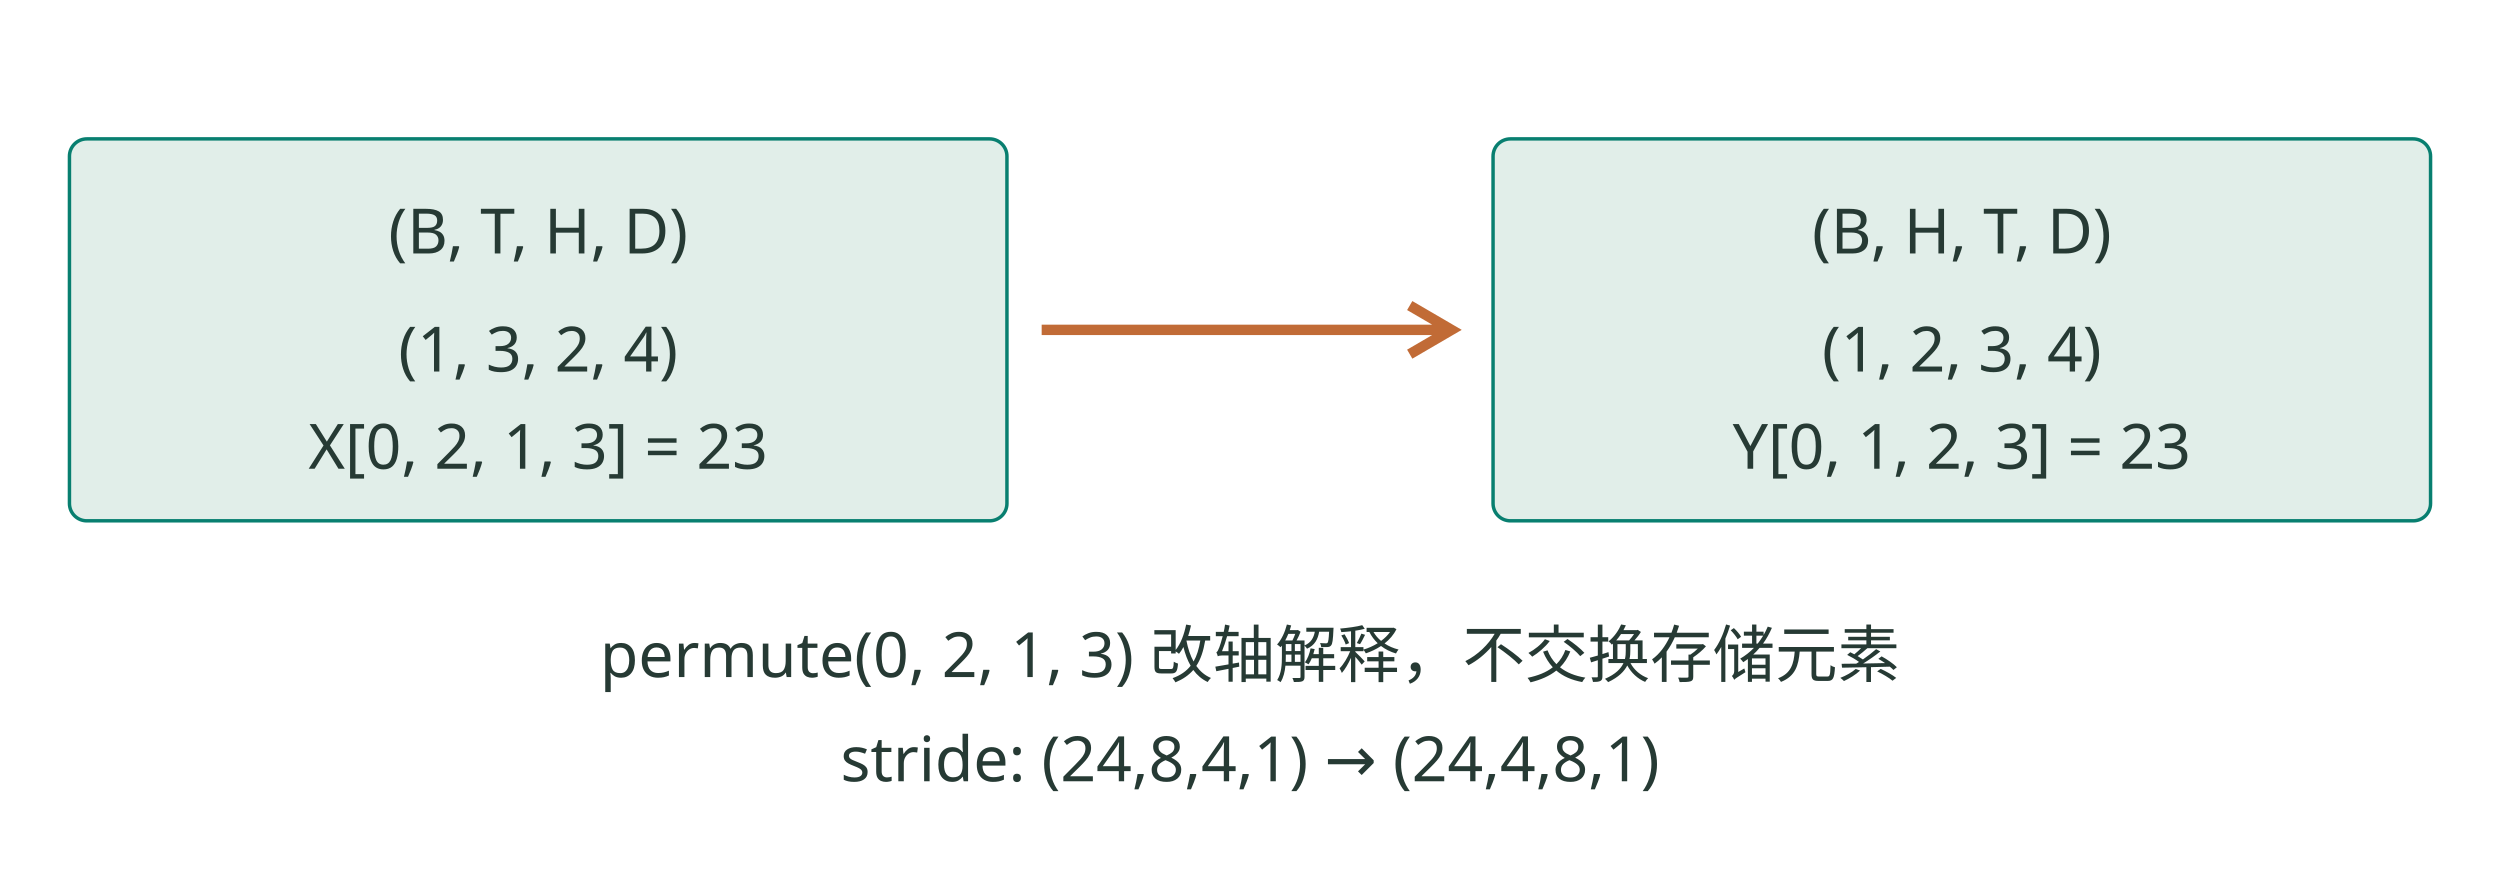
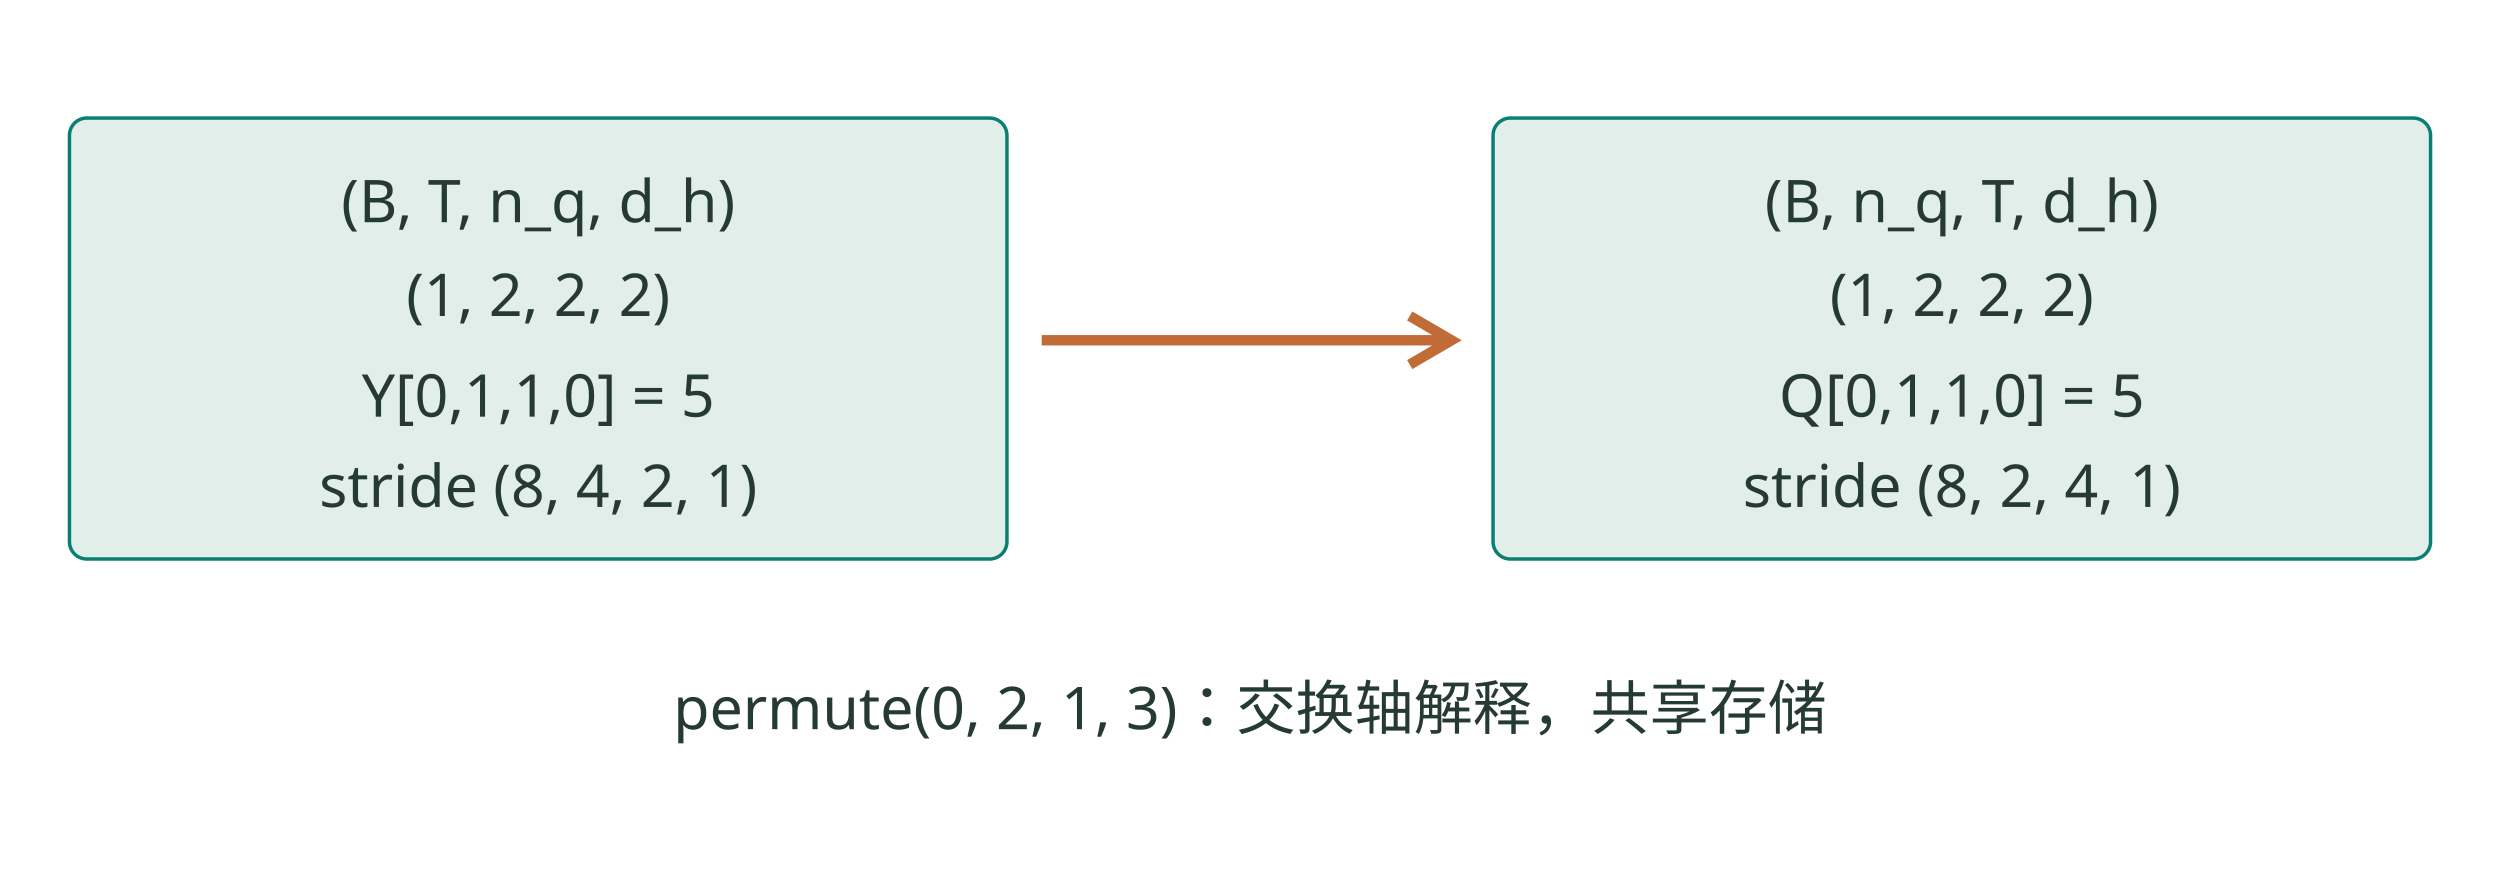
- <svg xmlns="http://www.w3.org/2000/svg" viewBox="0 0 720 250" role="img" aria-label="同一元素从批次时间头通道布局交换为批次头时间通道布局">
+ <svg xmlns="http://www.w3.org/2000/svg" viewBox="0 0 720 250" role="img" aria-label="同一数值五从按时间分组的头布局转换为按头分组的时间布局">
  <g fill="#e1eee9" stroke="#087f70">
-     <rect x="20" y="40" width="270" height="110" rx="5" />
-     <rect x="430" y="40" width="270" height="110" rx="5" />
+     <rect x="20" y="34" width="270" height="127" rx="5" />
+     <rect x="430" y="34" width="270" height="127" rx="5" />
  </g>
-   <g fill="#263a34" font-family="sans-serif" font-size="18" text-anchor="middle">
-     <text x="155" y="73">(B, T, H, D)</text>
-     <text x="155" y="107">(1, 3, 2, 4)</text>
-     <text x="155" y="135">X[0, 2, 1, 3] = 23</text>
-     <text x="565" y="73">(B, H, T, D)</text>
-     <text x="565" y="107">(1, 2, 3, 4)</text>
-     <text x="565" y="135">Y[0, 1, 2, 3] = 23</text>
-     <text x="360" y="195">permute(0, 2, 1, 3) 改轴解释，不交换存储元素</text>
-     <text x="360" y="225">stride: (24,8,4,1) → (24,4,8,1)</text>
+   <g fill="#263a34" font-family="sans-serif" font-size="17" text-anchor="middle">
+     <text x="155" y="64">(B, T, n_q, d_h)</text>
+     <text x="155" y="91">(1, 2, 2, 2)</text>
+     <text x="155" y="120">Y[0,1,1,0] = 5</text>
+     <text x="155" y="146">stride (8, 4, 2, 1)</text>
+     <text x="565" y="64">(B, n_q, T, d_h)</text>
+     <text x="565" y="91">(1, 2, 2, 2)</text>
+     <text x="565" y="120">Q[0,1,1,0] = 5</text>
+     <text x="565" y="146">stride (8, 2, 4, 1)</text>
+     <text x="360" y="210">permute(0, 2, 1, 3)：交换轴解释，共享存储</text>
  </g>
-   <path d="M300 95H418m-12-7 12 7-12 7" fill="none" stroke="#c16b36" stroke-width="3" />
+   <path d="M300 98H418m-12-7 12 7-12 7" fill="none" stroke="#c16b36" stroke-width="3" />
</svg>
